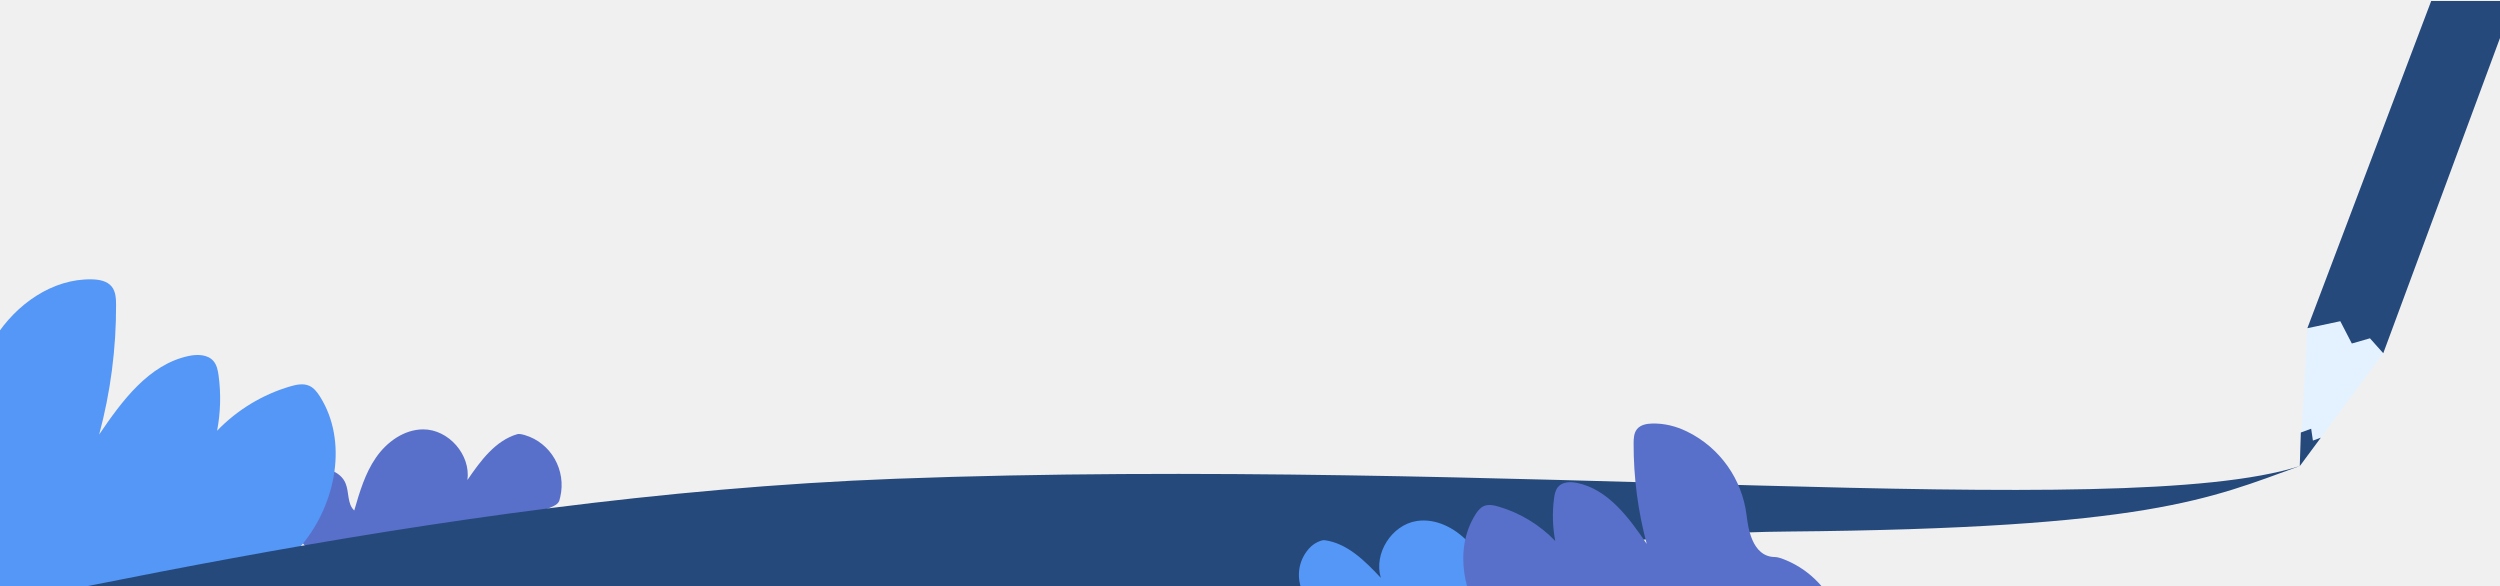
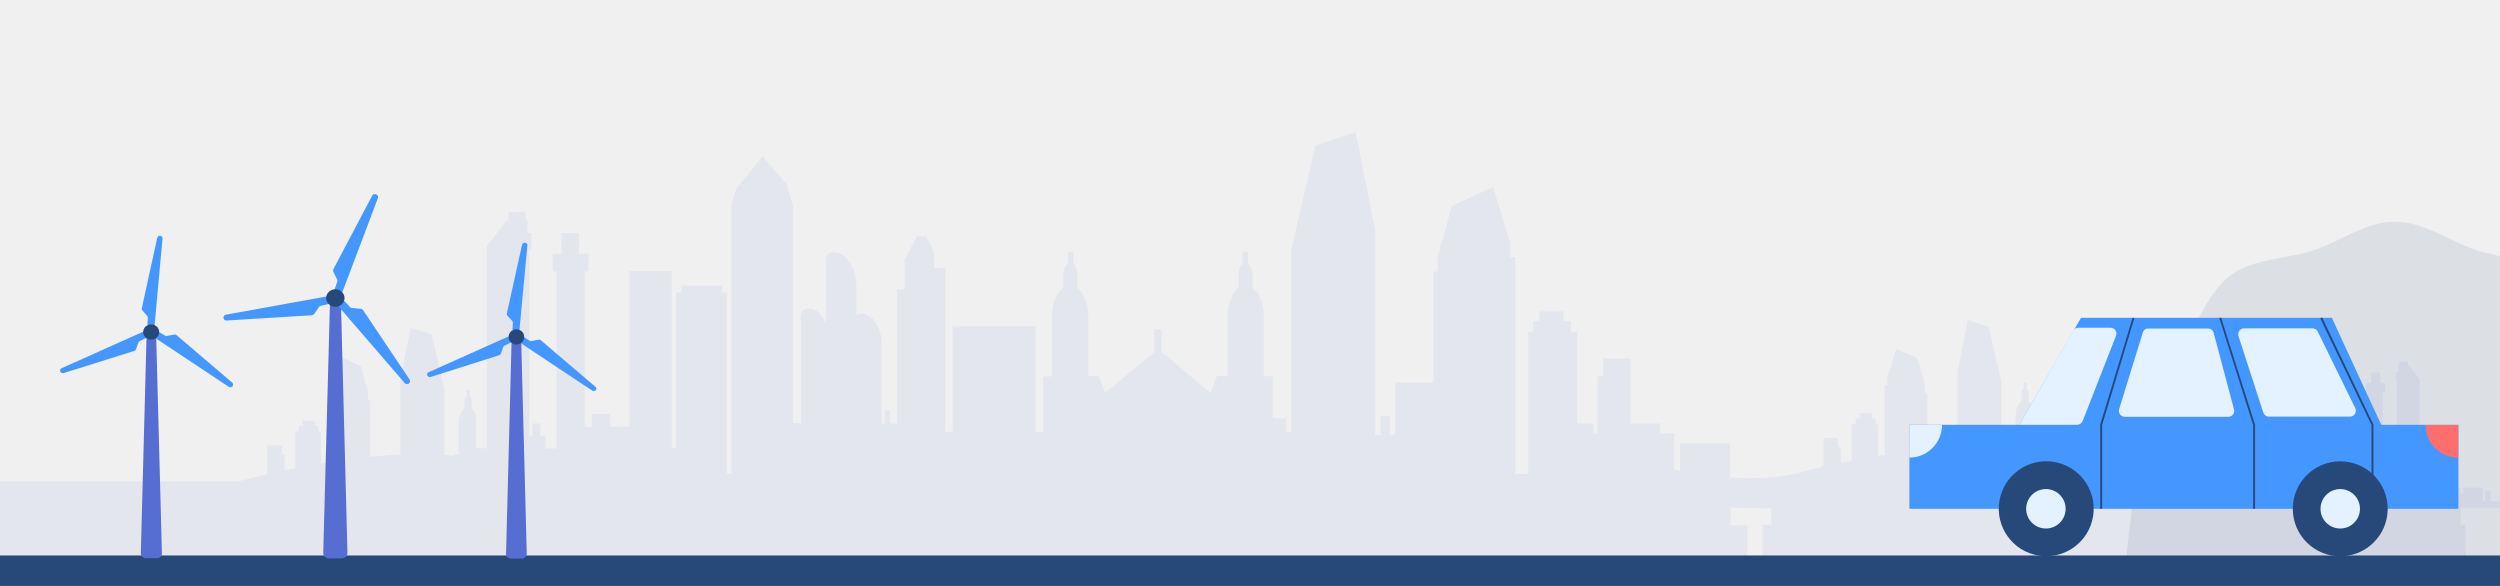
<svg xmlns="http://www.w3.org/2000/svg" xmlns:xlink="http://www.w3.org/1999/xlink" version="1.1" id="Layer_1" x="0px" y="0px" viewBox="0 0 1280 300" style="enable-background:new 0 0 1280 300;" xml:space="preserve">
  <style type="text/css">
- 	.st0{clip-path:url(#SVGID_2_);}
- 	.st1{fill:#E6F2FE;}
- 	.st2{fill:none;stroke:#2C4976;stroke-width:5;stroke-miterlimit:10;}
- 	.st3{fill:#FFFFFF;}
- 	.st4{opacity:0.4;clip-path:url(#SVGID_2_);}
- 	.st5{fill:none;}
- 	.st6{fill:#2C4976;}
- 	.st7{fill:#5597F6;}
- 	.st8{fill:#E5F1FD;}
- 	.st9{fill:#BDDDE4;}
- 	.st10{fill:#D8EFFC;}
- 	.st11{clip-path:url(#SVGID_4_);}
- 	.st12{fill:#5870CA;}
- 	.st13{fill:#25497A;}
- 	.st14{clip-path:url(#SVGID_4_);fill:#E4F2FF;}
- 	.st15{clip-path:url(#SVGID_4_);fill:#25497A;}
+ 	.st0{fill:#B2B2B2;}
+ 	.st1{fill:#666666;}
+ 	.st2{opacity:8.000000e-02;clip-path:url(#SVGID_2_);fill:#5870C9;enable-background:new    ;}
+ 	.st3{opacity:0.1;clip-path:url(#SVGID_2_);}
+ 	.st4{fill:#26497A;}
+ 	.st5{clip-path:url(#SVGID_2_);fill:#26497A;}
+ 	.st6{clip-path:url(#SVGID_2_);}
+ 	.st7{fill:#4497FF;}
+ 	.st8{fill:#E4F2FF;}
+ 	.st9{fill:#FF6D6D;}
+ 	.st10{clip-path:url(#SVGID_2_);fill:none;}
+ 	.st11{fill:#566ED1;}
</style>
  <g>
    <defs>
-       <rect id="SVGID_3_" y="0.5" width="1280" height="300" />
+       <rect id="SVGID_1_" width="1280" height="300" />
    </defs>
    <clipPath id="SVGID_2_">
-       <use xlink:href="#SVGID_3_" style="overflow:visible;" />
+       <use xlink:href="#SVGID_1_" style="overflow:visible;" />
    </clipPath>
-     <g class="st0">
-       <path class="st12" d="M157.42,281l-16.63-19.95c-0.59-0.7-1.13-1.45-1.54-2.27c-2.96-5.87,1.46-9.09,5.33-11.5    c5.23-3.26,10.68-6.6,16.8-7.36c6.12-0.77,13.12,1.79,15.52,7.47c1.94,4.58,0.8,10.62,4.48,13.97c2.72-9.4,5.53-18.97,11.08-27.03    s14.43-14.46,24.21-14.49c13-0.03,24.43,13.04,22.65,25.93c6.66-9.74,14.2-20.13,25.51-23.47c0.81-0.24,2.14-0.04,3.79,0.44    c13.54,3.98,21.46,18.08,18.21,31.82c-0.24,1.01-0.42,1.7-0.51,1.92c-0.72,1.68-2.54,2.54-4.23,3.25    c-37.77,15.83-78.56,22.79-118.94,29.63c-2.13-3.73-5.25-6.88-8.95-9.06" />
+     <path class="st2" d="M1275,256.5v-5.1h-2.6v5.1h-1.2v-6.9H1261v3.2h-1.2v-3.2h-2.7v3.2h-1.2v-15.6h-5.8v8.6h-3.6v2.3h-7.6v-53.9h0   l-5.3-6.9v3.3h0v-3.2h-0.6v-2.3h-4.5v2.3h-0.6v3.2h-0.6h-0.6v4.4h0.6v26.4c-1.9-1.3-4.4-2.3-7.3-3.3V201h1.1v-4.8h-1.1h-1.3v-5.5   h-4.7v5.5h-1.6h-1v4.8h1v15.3c-3.8-0.8-7.8-1.4-11.9-2V201h-11.3v11.8c-0.4-0.1-0.8-0.1-1.1-0.1v-5.9h-1.4v-1.9h-10.8v1.9h-1.2v4.1   c-0.4-0.1-0.8-0.1-1.2-0.1v-27.2h0.1l-1.4-4.6l-7-8.6l-6.3,7.3l-1.8,5.8h0v27.2c-1.2,0.1-2.5,0.2-3.7,0.3c-0.5-0.1-1,0-1.6,0.1   c-1.2,0.1-2.3,0.2-3.5,0.4V198c0-0.1,0-0.1,0-0.1c0,0,0-0.1,0-0.1v-0.4h0c-0.4-2.1-3.3-2-5.2-0.1c-2,2.1-2.8,4.8-2.9,7   c0,0.1,0,0.1,0,0.1h0v8.1c-0.1,0-0.2,0-0.2,0c-0.9-0.6-2.3-0.4-3.4,0.5c-2.4,0.4-4.7,0.8-7.2,1.2v-8.5h-2v-4.1l0,0v-3.8l-3.3-6.2   h-2.4l-2.1,4.2v4.2h-3v16.6c-0.6,0.1-1.3,0.3-1.9,0.4v-1.4h-22.2v6.2c-1.5,0.3-2.9,0.6-4.3,1v-9.5c0-0.1,0-0.2,0-0.2   c0-3.5-1.2-6.4-3-7.7v-3.5c0-1.4-0.5-2.6-1.2-3v-3h-1.5v3.2c-0.6,0.5-1,1.6-1,2.9v3.5c-1.7,1.3-2.9,4.2-2.9,7.6c0,0,0,0.1,0,0.1h0   v11.8c-4.1,0.9-8.1,1.7-11.8,2.5l-5.8-4.9v-6.1h0h-1.8h0v6.1l-9.3,7.8c-1.7,0.2-3.3,0.4-4.8,0.5l-0.7-1.9h-2.8v-15.8h0   c0,0,0-0.1,0-0.1c0-3.4-1.2-6.4-2.9-7.6v-3.5c0-1.2-0.4-2.3-1-2.9v-3.2h-1.5v3c-0.7,0.4-1.2,1.6-1.2,3v3.5c-1.8,1.2-3,4.2-3,7.7   c0,0.1,0,0.1,0,0.2v15.7h-2.4v0.6c-1.6-0.2-3.2-0.4-4.9-0.5v-33.8l0,0l-6.5-28l-10.7-3.4l-5.2,26.3l0,0v5.1v4.8v28.8   c-5,0.2-10.2,0.7-15.5,1.2v-28.8l-1.2-0.4v-3.6h0l-3.7-13.7l-11-5.1v0v0l0,0l0,0.1l-4.6,14.8h7.2v0l0,0h-7.2v3.8h-1.3v35.7   c-1.2,0.2-2.3,0.4-3.5,0.6v-16.3h-1.3v-2.9h-1.7v-2.7h-6.4v2.7h-2v2.9H948v18.7c-1.8,0.4-3.7,0.7-5.5,1.1v-8h-1.5v-4.8h-7.4v4.8   v9.9c-4.2,1-8.1,2-11.7,3c-10.6,2.9-23.3,3.4-36.2,2.5V227h-25.5v14.2c-1-0.2-2-0.4-3-0.6v-18.7H850v-5.1h-15.2v-24.1v-9.1h-14.1   v9.1h-2.8v29.2h-2.1v-5.1h-8.3V170h-3.2v-5.5h-3.9v-5.1h-12.2v5.1h-3.2v5.5h-2.6v72.7h-6.6V131.6h-2.6v-7.3h-13.9l0,0v0h13.9   l-8.7-28.4l0-0.1l-0.1,0v0v0l-21.1,9.7l-7.2,26.2l0,0v7l-2.2,0.7v56.4h-19.5v27h-2.8v-9.9h-4.7v9.9h-2.8v-1.8v-84V128v-9.8l0,0   l-10-50.4l-20.5,6.6L661.1,128h0v93.1h-2.6v-6.9h-6.9v-21.6h-4.5v-30.1c0-0.1,0-0.2,0-0.3c0-6.7-2.4-12.4-5.8-14.8v-6.7   c0-2.6-1-4.9-2.4-5.8v-5.8h-2.8v6.1c-1.2,1-2,3.1-2,5.5v6.7c-3.3,2.5-5.6,8.1-5.6,14.7c0,0.1,0,0.1,0,0.1h0v30.3h-5.4l-3.3,8.7   l-25.1-21v-11.7h-0.1h-3.5H591v11.7l-25.1,21l-3.3-8.7h-5.4v-30.3h0c0-0.1,0-0.1,0-0.1c0-6.6-2.3-12.2-5.6-14.7v-6.7   c0-2.4-0.8-4.5-2-5.5v-6.1h-2.8v5.8c-1.4,0.9-2.4,3.1-2.4,5.8v6.7c-3.4,2.4-5.8,8.1-5.8,14.8c0,0.1,0,0.3,0,0.5v30h-4.5v28.6h-3.8   V167h-42.6v54.1H484v-84h-5.8v-8l-4-8.1h-4.7l-6.3,11.9v7.4l0,0.1v7.8h-3.9v68.7h-3.6v-6.9h-2.6v6.9h-1.7v-41.3h0   c0-4-1.3-9-4.9-12.6c-2.5-2.5-6-3.1-8-1.5v-15.9h-0.1c0-0.1,0-0.2,0-0.3c-0.1-4.2-1.6-9.4-5.5-13.4c-3.6-3.7-9.2-3.9-10,0.2H423   v0.8c0,0.1,0,0.2,0,0.2c0,0.1,0,0.2,0,0.3V166c-0.8-2.1-2-4-3.6-5.7c-3.5-3.6-9.3-3.2-9.4,1.8c0,1.3,0,2.4,0.2,3.5h-0.1v51.1H406   V105.3h0l-3.4-11.2l-12.1-14.1l-13.4,16.5l-2.8,8.8h0.2v137.3h-2.4v-92.8h-2.4v-3.6h-20.8v3.6h-2.8V251l0,0v-21.5h-2.1v-90.6h-21.7   v79.6h-9.9V212h-9.4v6.6h-3.6v-79.6h1.9v-9.1h-1.9h-3v-10.6h-9v10.6H285h-2.1v9.1h2.1v90.6h-5.6v-6.6h-2.8v-6.2h-3.9v6.2h-1.7   v-95.3h1.1v-8.4h-1.1H270V113H269v-4.4h-8.6v4.4h-1.1v6.2h0v-6.3l-10.1,13.3h0.1v103.3h-5.5v-16.7c-0.5-1.6-1.3-2.8-2.3-3.5v-3.5   c0-1.2-0.4-2.3-1-2.9v-3.2H239v3c-0.7,0.4-1.2,1.6-1.2,3v3.5c-1.8,1.2-3,4.2-3,7.7c0,0.1,0,0.1,0,0.2v15.7h-2.4v0.6   c-1.6-0.2-3.2-0.4-4.9-0.5v-33.8l0,0l-6.5-28l-10.7-3.4L205,194h0v5.1v4.8v28.8c-5,0.2-10.2,0.7-15.5,1.2v-28.8l-1.1-0.4v-3.6h0   l-3.7-13.7l-11-5.1v0v0l0,0l0,0.1l-4.6,14.8h7.2v0l0,0h-7.2v3.8h-1.3v35.7c-1.2,0.2-2.3,0.4-3.5,0.6v-16.3h-1.3v-2.9h-1.7v-2.7   h-6.4v2.7h-2v2.9h-1.7v18.7c-1.9,0.4-3.7,0.7-5.5,1.1v-8h-1.4v-4.8h-7.4v4.8v9.9c-4.1,1-8.1,2-11.7,3c-1.6,0.4-3.2,0.8-4.8,1.1   v-0.3H-2.3c-0.4,0.1-0.8,0.2-1.3,0.2v41.9h123.4v0.2h123.6V300h651.3v-31h-8.6v-9.1l20.8,0.4v8.4h-4.5v16.2h4.5h353h2.5v-16.2h-2.5   V260h12.5h2.6h8.6v-3.4H1275z" />
+     <g class="st3">
+       <path class="st4" d="M1361.1,256.3c0-15,5.4-30.6,1.1-44.1c-4.6-14-18.3-23.4-26.8-35.1c-8.6-11.8-13.3-27.7-25.1-36.3    c-11.7-8.5-28.3-8.1-42.3-12.7c-13.5-4.4-26.7-14.6-41.7-14.6c-15,0-28.2,10.2-41.7,14.6c-14,4.6-30.6,4.2-42.3,12.7    c-11.8,8.6-16.6,24.5-25.1,36.3c-8.5,11.6-22.2,21.1-26.8,35.1c-4.4,13.5,1.1,29.2,1.1,44.1c0,15-5.4,30.6-1.1,44.1    c4.6,14,18.3,23.4,26.8,35.1c8.6,11.8,13.3,27.7,25.1,36.3c11.7,8.5,28.3,8.1,42.3,12.7c13.5,4.4,26.7,14.6,41.7,14.6    c15,0,28.2-10.2,41.7-14.6c14-4.5,30.6-4.2,42.3-12.7c11.8-8.6,16.6-24.5,25.1-36.3c8.5-11.6,22.2-21.1,26.8-35.1    C1366.5,286.9,1361.1,271.3,1361.1,256.3z" />
    </g>
-     <g class="st0">
-       <path class="st7" d="M-19.39,230.79c2.04-20.14,6.02-40.65,16.78-57.8s29.48-30.44,49.72-29.96c3.68,0.09,7.72,0.81,10.06,3.67    c2.08,2.55,2.25,6.12,2.26,9.41c0.07,22.37-2.85,44.74-8.65,66.35c11.71-17.24,25.4-35.85,45.78-40.19    c4.45-0.95,9.77-0.86,12.73,2.59c1.73,2.02,2.27,4.78,2.63,7.42c1.27,9.38,1.01,18.97-0.77,28.26    c10.22-10.64,23.26-18.55,37.42-22.7c3.2-0.94,6.75-1.67,9.79-0.3c2.39,1.08,4.07,3.28,5.47,5.5c14.4,22.86,8.24,54.42-8.8,75.37    c-17.04,20.96-42.75,32.98-68.58,40.88c-17.52,5.35-35.52,9.13-53.71,11.26c-17.92,2.1-36.81,2.47-53.2-5.08    c-19.04-8.77-32.61-28.41-34.07-49.32c-1.47-20.91,9.22-42.25,26.86-53.59c1.63,5.69,5.25,10.78,10.09,14.18" />
+     <rect y="284.4" class="st5" width="1280" height="15.6" />
+     <g class="st6">
+       <polygon class="st7" points="1219.2,217.5 1193.9,162.7 1065.5,162.7 1033.9,217.5 977.6,217.5 977.6,260.5 1258.7,260.5     1258.7,217.5   " />
+       <path class="st8" d="M977.6,234.3L977.6,234.3c9.2,0,16.7-7.5,16.7-16.7l0,0h-16.7V234.3z" />
+       <path class="st8" d="M1061.5,169.3l-27.6,48.2h29.6c1.2,0,2.3-0.8,2.8-1.9l17.1-43.7c0.8-2-0.7-4.1-2.8-4.1h-16.4    C1063,167.8,1062.1,168.4,1061.5,169.3z" />
+       <path class="st8" d="M1097.1,170.3l-12.1,39.2c-0.6,1.9,0.8,3.9,2.9,3.9h53c2,0,3.4-1.9,2.9-3.8l-10.4-39.2    c-0.3-1.3-1.5-2.2-2.9-2.2H1100C1098.7,168.1,1097.5,169,1097.1,170.3z" />
+       <path class="st8" d="M1146.1,172.1l12.7,39.1c0.4,1.2,1.6,2.1,2.8,2.1h41.6c2.2,0,3.7-2.3,2.7-4.3l-19.2-39.2    c-0.5-1-1.6-1.7-2.7-1.7h-35C1146.9,168.1,1145.5,170.1,1146.1,172.1z" />
+       <g>
+         <polygon class="st4" points="1154.6,260.5 1153.6,260.5 1153.6,217.6 1136.3,162.9 1137.2,162.6 1154.6,217.5    " />
+       </g>
+       <ellipse transform="matrix(0.1602 -0.9871 0.9871 0.1602 622.7048 1252.822)" class="st4" cx="1047.6" cy="260.5" rx="24.3" ry="24.3" />
+       <circle class="st8" cx="1047.5" cy="260.5" r="10.1" />
+       <g>
+         <polygon class="st4" points="1076.3,260.5 1075.3,260.5 1075.3,217.4 1091.9,162.6 1092.8,162.9 1076.3,217.6    " />
+       </g>
+       <g>
+         <polygon class="st4" points="1215.2,246.5 1214.2,246.5 1214.2,217.6 1188,163 1188.9,162.5 1215.2,217.4    " />
+       </g>
+       <circle class="st4" cx="1198.2" cy="260.5" r="24.3" />
+       <circle class="st8" cx="1198.2" cy="260.5" r="10.1" />
+       <path class="st9" d="M1258.6,234.3L1258.6,234.3v-16.7h-16.7l0,0C1241.9,226.8,1249.4,234.3,1258.6,234.3z" />
    </g>
-     <g class="st0">
-       <path class="st13" d="M1177.54,238.59c-46.26,16.72-77.04,31.94-262.4,33.56c-112.51,0.99-220.6,27.23-293.83,60.31h-740.37    c106.28-17.13,336.42-78.29,577.92-87.35C767.91,233.52,1085.89,268.09,1177.54,238.59z" />
+     <rect class="st10" width="1280" height="300" />
+     <g class="st6">
+       <path class="st11" d="M77.5,171L77.5,171c-1.4,0-2.5,1.1-2.5,2.4l-2.9,109.9c0,1.4,1.1,2.5,2.5,2.5h5.8c1.4,0,2.6-1.1,2.5-2.5    L80,173.4C80,172.1,78.9,171,77.5,171z" />
+       <path class="st7" d="M83,121.3L83,121.3c0.2,0.3,0.3,0.6,0.2,0.9L79.2,166c-0.1,0.7-0.7,1.2-1.4,1.2h-0.9c-0.8,0-1.4-0.6-1.4-1.4    l0.2-3.1c0-0.3-0.1-0.7-0.3-0.9l-2.5-2.9c-0.3-0.3-0.4-0.7-0.3-1.1l7.9-36C80.8,120.6,82.3,120.3,83,121.3z" />
+       <path class="st7" d="M118.1,198.3L118.1,198.3c-0.3,0-0.6-0.1-0.9-0.2l-37.5-24.9c-0.6-0.4-0.8-1.1-0.4-1.8l0.4-0.8    c0.4-0.7,1.3-0.9,1.9-0.5l2.8,1.7c0.3,0.2,0.7,0.2,1,0.2l3.8-0.7c0.4-0.1,0.9,0,1.2,0.3l28.5,24.3    C119.8,196.8,119.3,198.2,118.1,198.3z" />
+       <path class="st7" d="M30.9,189.1L30.9,189.1c0.1-0.3,0.4-0.5,0.7-0.6l41.3-18.5c0.6-0.3,1.4-0.1,1.8,0.5l0.4,0.8    c0.4,0.7,0.1,1.5-0.6,1.9l-2.9,1.4c-0.3,0.1-0.6,0.4-0.7,0.7l-1.3,3.6c-0.1,0.4-0.5,0.7-0.9,0.8L32.6,191    C31.4,191.3,30.4,190.2,30.9,189.1z" />
+       <ellipse class="st4" cx="77.4" cy="170" rx="4.1" ry="3.9" />
    </g>
-     <polygon style="clip-path:url(#SVGID_2_);fill:#E4F2FF;" points="1177.48,238.65 1220.23,180.85 1218.8,166.14 1194.84,159.31    1181.37,168.04  " />
-     <polygon style="clip-path:url(#SVGID_2_);fill:#25497A;" points="1248.04,-8.12 1181.37,168.04 1198.24,164.46 1204.14,175.88    1213.41,173.21 1220.23,180.85 1290.21,-8.12  " />
-     <polygon style="clip-path:url(#SVGID_2_);fill:#25497A;" points="1178.03,221.44 1183.32,219.51 1184.21,225.58 1188.26,224.08    1177.48,238.65  " />
-     <g class="st0">
-       <path class="st7" d="M793.31,318.1l13.37-22.27c0.47-0.79,0.89-1.61,1.18-2.48c2.02-6.25-2.83-8.76-7.03-10.55    c-5.67-2.42-11.57-4.88-17.73-4.7c-6.16,0.18-12.68,3.79-14.19,9.77c-1.21,4.82,0.83,10.62-2.28,14.49    c-4.13-8.87-8.37-17.9-15.1-25.01s-16.47-12.08-26.14-10.6c-12.86,1.96-22.14,16.64-18.41,29.1c-8.08-8.6-17.12-17.72-28.81-19.28    c-0.83-0.11-2.12,0.29-3.67,1.02c-2.24,1.05-4.09,2.78-5.63,4.92c-9.07,12.63-1.11,30.44,14.26,32.83    c28.4,4.43,77.79,11.5,105.81,11.89c1.53-4.01,4.13-7.61,7.45-10.32" />
+     <g class="st6">
+       <path class="st11" d="M264.4,173.5L264.4,173.5c-1.4,0-2.5,1-2.5,2.4l-2.8,107.6c0,1.4,1.1,2.5,2.5,2.5h5.6c1.4,0,2.5-1.1,2.5-2.5    l-2.8-107.6C266.9,174.6,265.8,173.5,264.4,173.5z" />
+       <path class="st7" d="M269.8,124.8L269.8,124.8c0.2,0.2,0.3,0.6,0.2,0.9l-4,42.9c-0.1,0.7-0.6,1.2-1.3,1.2h-0.9    c-0.8,0-1.4-0.6-1.4-1.4l0.2-3.1c0-0.3-0.1-0.7-0.3-0.9l-2.5-2.8c-0.3-0.3-0.4-0.7-0.3-1.1l7.8-35.2    C267.6,124.2,269.1,123.9,269.8,124.8z" />
+       <path class="st7" d="M304.1,200.2L304.1,200.2c-0.3,0-0.6-0.1-0.9-0.2l-36.7-24.4c-0.6-0.4-0.8-1.1-0.4-1.7l0.4-0.7    c0.4-0.6,1.2-0.9,1.9-0.5l2.7,1.7c0.3,0.2,0.6,0.2,1,0.2l3.7-0.7c0.4-0.1,0.8,0,1.1,0.3l27.9,23.8    C305.8,198.7,305.3,200.1,304.1,200.2z" />
+       <path class="st7" d="M218.8,191.2L218.8,191.2c0.1-0.3,0.4-0.5,0.6-0.6l40.4-18.1c0.6-0.3,1.4-0.1,1.7,0.5l0.4,0.7    c0.4,0.6,0.1,1.5-0.6,1.8l-2.9,1.4c-0.3,0.1-0.5,0.4-0.7,0.7l-1.3,3.5c-0.1,0.4-0.5,0.7-0.9,0.8L220.5,193    C219.4,193.3,218.3,192.2,218.8,191.2z" />
+       <ellipse class="st4" cx="264.4" cy="172.5" rx="4" ry="3.9" />
    </g>
-     <g class="st0">
-       <path class="st12" d="M908.88,285.2c1.29,0,3.44,0.72,5.96,1.79c12.38,5.29,21.94,15.58,26.62,28.2    c2.07,5.57,3.63,11.19,3.37,14.93c-1.03,14.64-25.97,20.33-41.69,26.3c-12.09,4.59-32.43,7.46-45.28,5.99    c-14.36-1.64-28.58-4.6-42.4-8.82c-20.04-6.12-39.98-15.45-53.2-31.71c-13.22-16.26-18-40.74-6.83-58.47    c1.08-1.72,2.39-3.43,4.24-4.27c2.36-1.06,5.11-0.5,7.59,0.23c10.98,3.22,21.1,9.36,29.03,17.61c-1.38-7.21-1.58-14.65-0.6-21.93    c0.28-2.05,0.7-4.19,2.04-5.76c2.3-2.68,6.42-2.74,9.88-2.01c15.81,3.36,26.43,17.8,35.51,31.18c-4.5-16.76-6.76-34.12-6.71-51.47    c0.01-2.55,0.14-5.32,1.76-7.3c1.81-2.21,4.94-2.78,7.8-2.84c6.17-0.15,12.15,1.36,17.66,4.04c0.12,0.06,0.24,0.12,0.36,0.18    c16.73,8.24,27.93,24.35,30.23,42.52C894.93,269.2,896.68,285.2,908.88,285.2z" />
+     <g class="st6">
+       <path class="st11" d="M171.8,153.8L171.8,153.8c-1.6,0-2.9,1.2-2.9,2.8L165.5,283c0,1.6,1.3,2.9,2.9,2.9h6.6c1.6,0,3-1.3,2.9-2.9    l-3.3-126.5C174.6,155,173.3,153.8,171.8,153.8z" />
+       <path class="st7" d="M208.1,196.6L208.1,196.6c-0.4-0.1-0.7-0.2-0.9-0.5l-33.6-38.9c-0.5-0.6-0.5-1.5,0.1-2.1l0.7-0.7    c0.6-0.6,1.7-0.6,2.3,0.1l2.5,2.7c0.3,0.3,0.6,0.5,1,0.5l4.5,0.4c0.5,0,0.9,0.3,1.2,0.7l23.8,35.5    C210.4,195.4,209.5,196.9,208.1,196.6z" />
+       <path class="st7" d="M114.8,161.6L114.8,161.6c0.2-0.3,0.6-0.5,0.9-0.5l51.5-9.3c0.8-0.1,1.6,0.3,1.8,1.1l0.3,0.9    c0.2,0.9-0.3,1.7-1.2,1.9l-3.7,0.8c-0.4,0.1-0.8,0.3-1,0.6l-2.5,3.6c-0.3,0.4-0.7,0.6-1.2,0.7l-43.6,2.7    C114.7,164.2,113.9,162.6,114.8,161.6z" />
+       <path class="st7" d="M193.5,100.4L193.5,100.4c0.1,0.3,0.1,0.7,0,1l-18,47.6c-0.3,0.8-1.1,1.2-1.9,0.9l-1-0.3    c-0.9-0.2-1.4-1.1-1.1-2l1.2-3.4c0.1-0.4,0.1-0.8-0.1-1.1l-1.9-3.9c-0.2-0.4-0.2-0.9,0-1.4l19.9-37.7    C191.2,99.1,193,99.2,193.5,100.4z" />
+       <ellipse class="st4" cx="171.7" cy="152.6" rx="4.7" ry="4.5" />
    </g>
  </g>
</svg>
